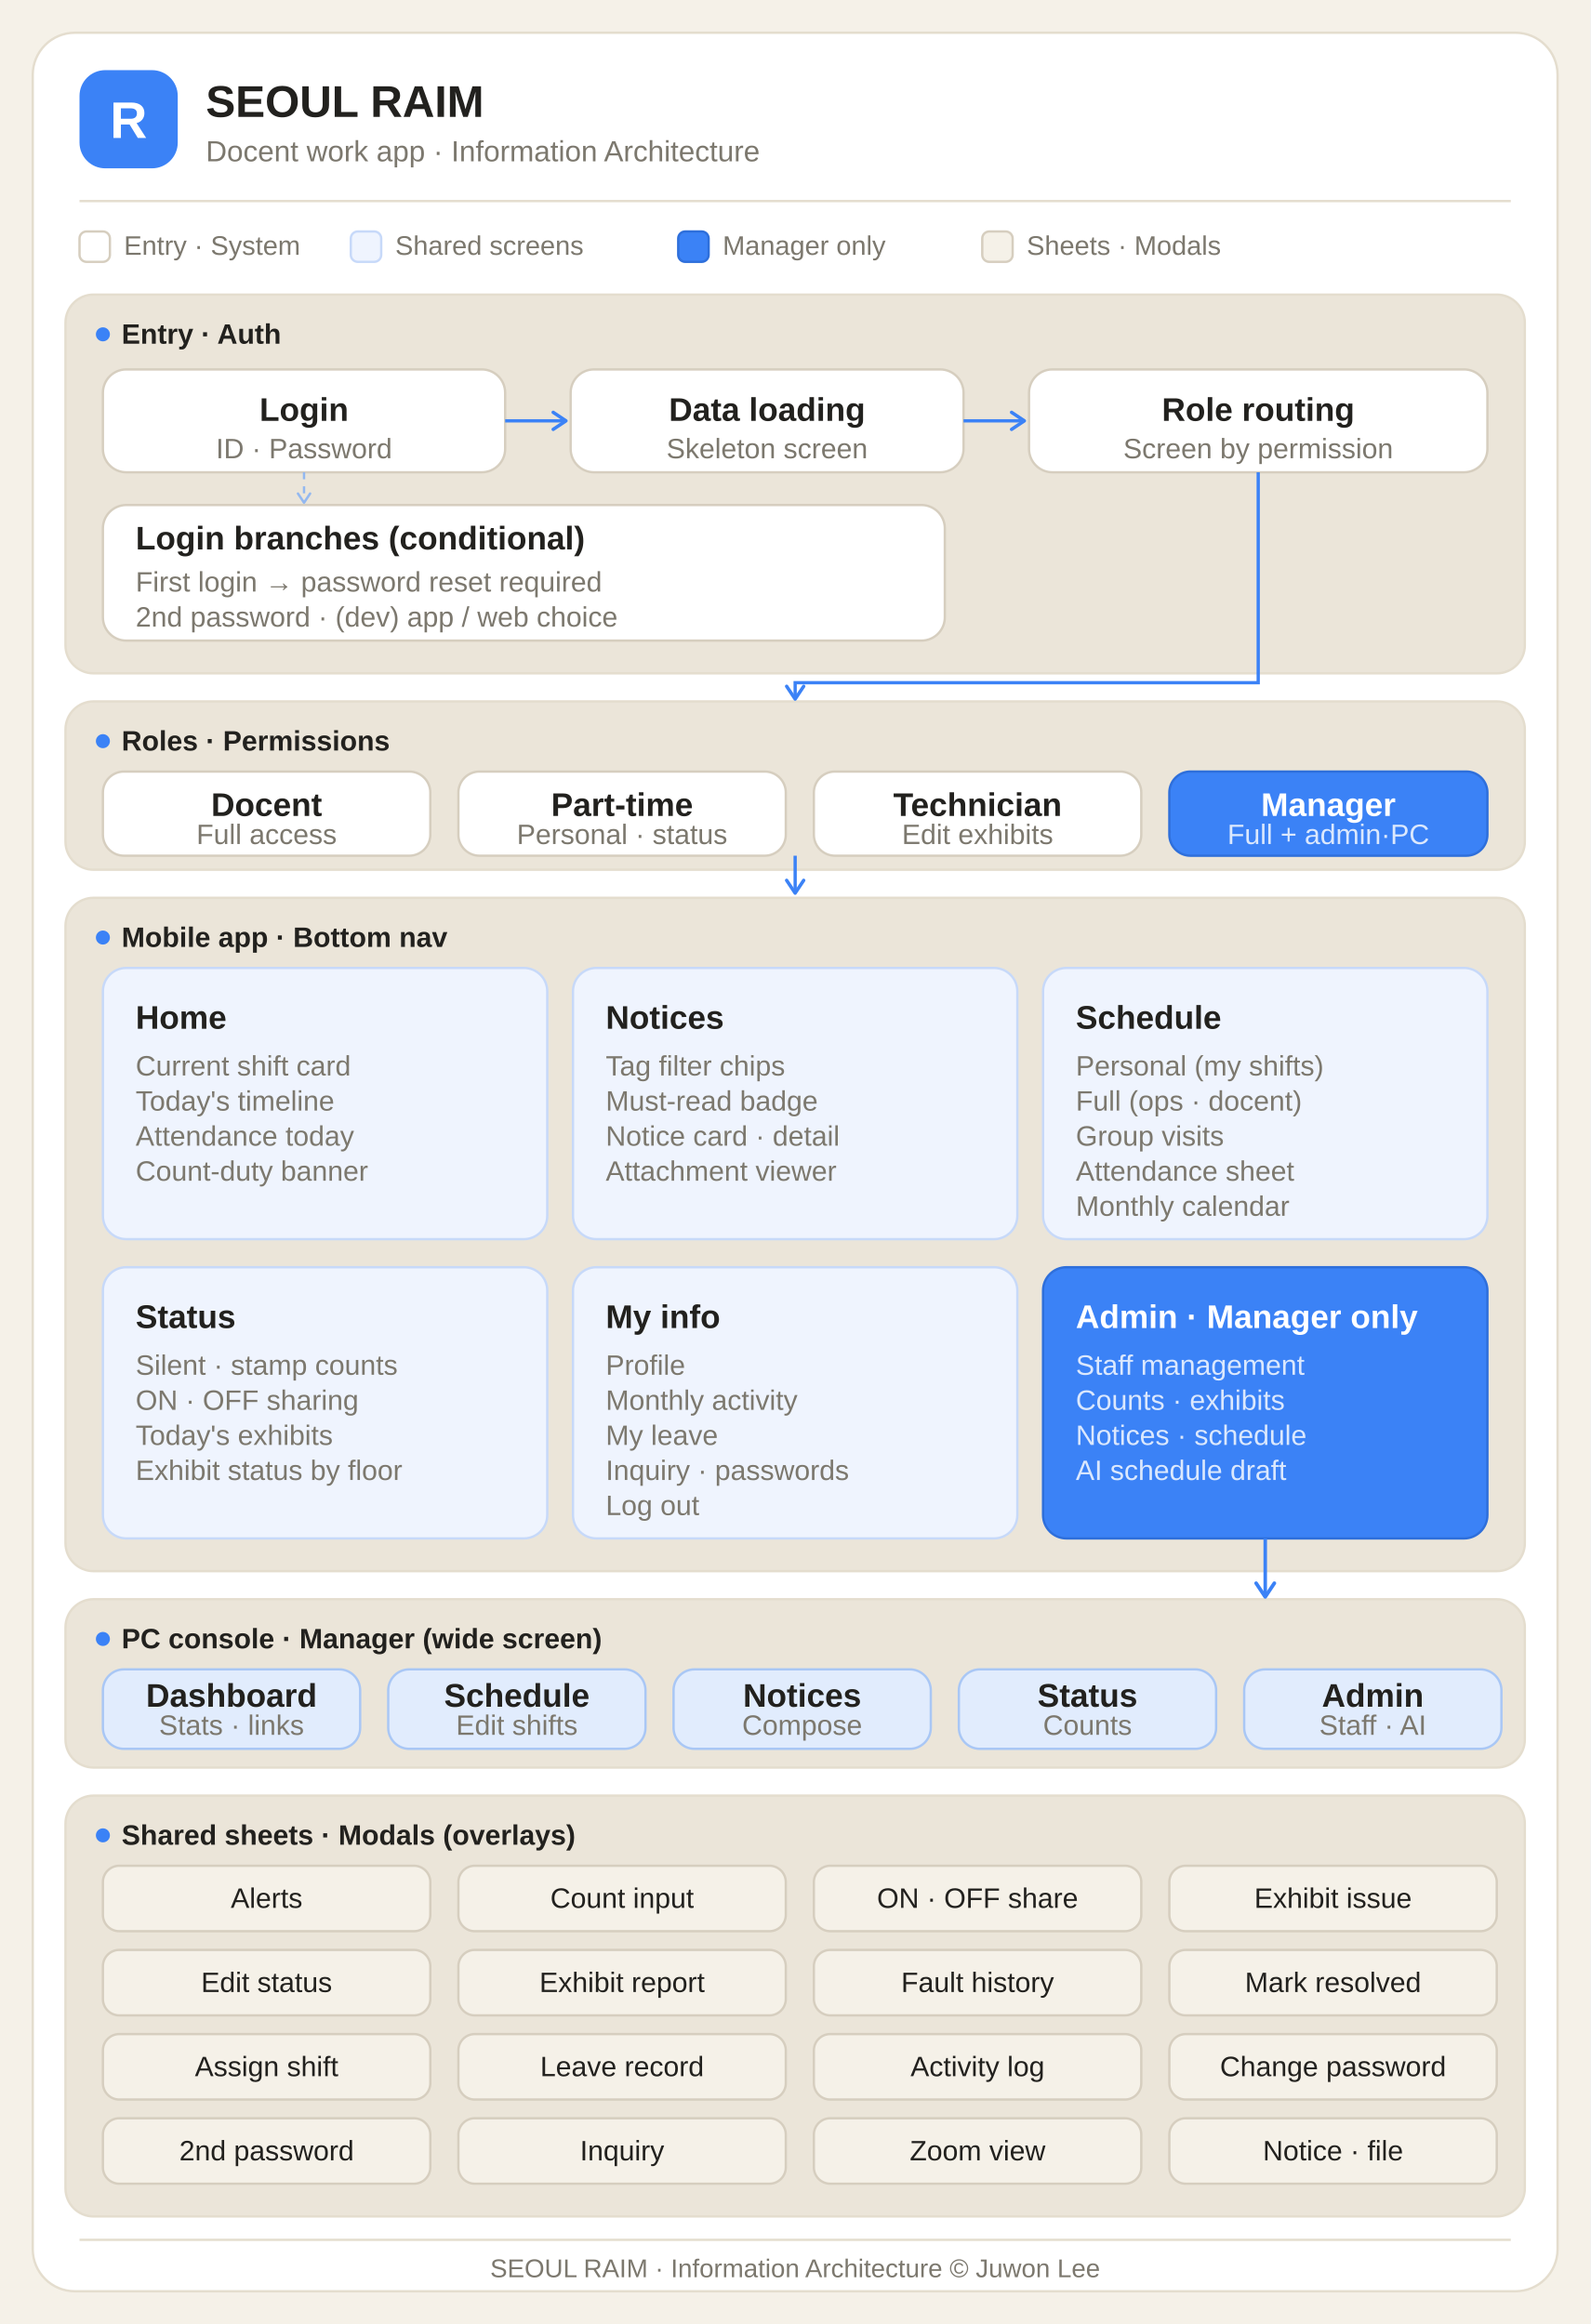
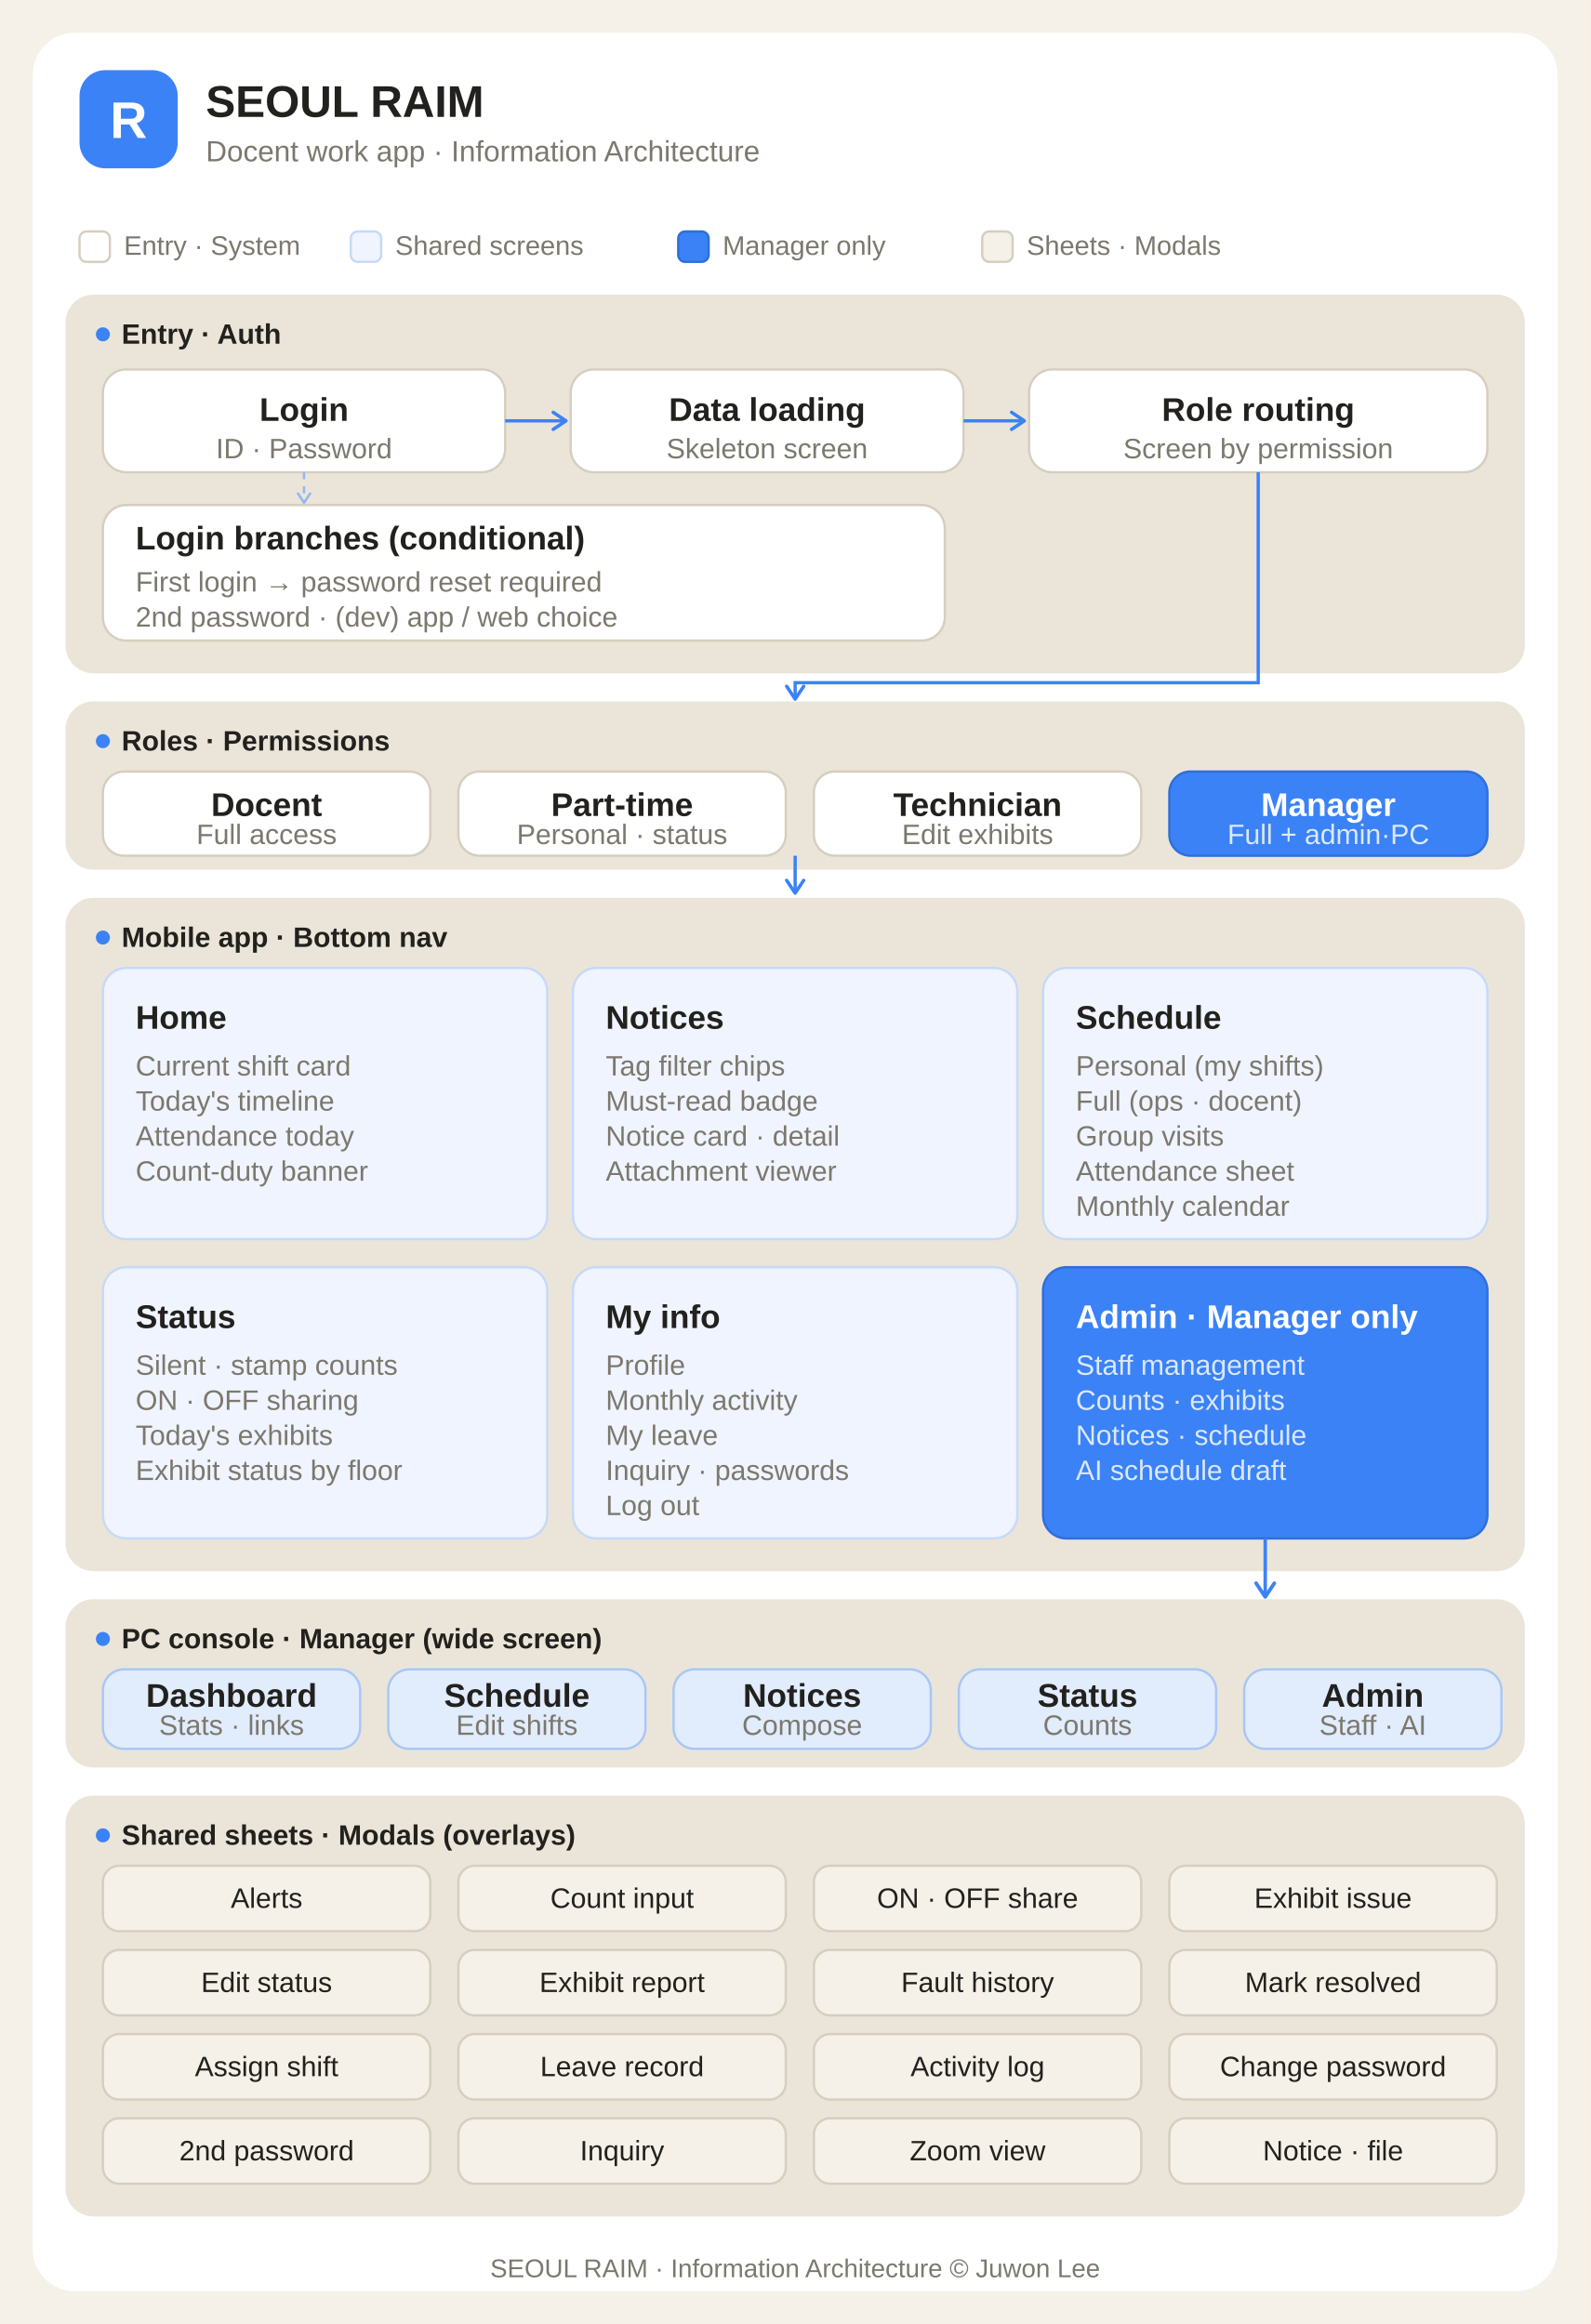
<svg xmlns="http://www.w3.org/2000/svg" width="680" height="994" viewBox="0 0 680 994" role="img">
  <defs>
    <marker id="arwE" viewBox="0 0 10 10" refX="8" refY="5" markerWidth="6.5" markerHeight="6.5" orient="auto-start-reverse">
      <path d="M2 1L8 5L2 9" fill="none" stroke="context-stroke" stroke-width="1.6" stroke-linecap="round" stroke-linejoin="round" />
    </marker>
  </defs>
  <style>
text{font-family:'Pretendard','Apple SD Gothic Neo','Helvetica Neue',Arial,sans-serif}
- .iaBg{fill:#F5F1E8}.iaPoster{fill:#FFFFFF;stroke:#E4DDCE}.iaLogo{fill:#3B82F6}.iaLogoR{fill:#FFFFFF;font-size:22px;font-weight:600}
- .iaTtl{fill:#22211E;font-size:19px;font-weight:600}.iaSub{fill:#7C786E;font-size:12.5px}.iaHdiv{stroke:#E4DDCE}.iaFdiv{stroke:#E4DDCE}
- .iaSec{fill:#EBE5D9;stroke:#E4DDCE}.iaDot{fill:#3B82F6}.iaLab{fill:#22211E;font-size:12px;font-weight:600}.iaLeg{fill:#7C786E;font-size:11.5px}
+ .iaBg{fill:#F5F1E8}.iaPoster{fill:#FFFFFF;stroke:none}.iaLogo{fill:#3B82F6}.iaLogoR{fill:#FFFFFF;font-size:22px;font-weight:600}
+ .iaTtl{fill:#22211E;font-size:19px;font-weight:600}.iaSub{fill:#7C786E;font-size:12.5px}.iaHdiv{stroke:none}.iaFdiv{stroke:none}
+ .iaSec{fill:#EBE5D9;stroke:none}.iaDot{fill:#3B82F6}.iaLab{fill:#22211E;font-size:12px;font-weight:600}.iaLeg{fill:#7C786E;font-size:11.5px}
.iaSw1{fill:#FFFFFF;stroke:#D6CEBF}.iaSw2{fill:#EFF4FE;stroke:#C7D9F9}.iaSw3{fill:#3B82F6;stroke:#2E6FDB}.iaSw4{fill:#F5F1E8;stroke:#D6CEBF}
.iaEbox{fill:#FFFFFF;stroke:#D6CEBF}.iaEt{fill:#22211E;font-size:14px;font-weight:600}.iaEs{fill:#7C786E;font-size:12px}
.iaArw{stroke:#3B82F6;stroke-width:1.4;fill:none}.iaLeader{stroke:#93B8F0;stroke-width:1;stroke-dasharray:3 3;fill:none}.iaMgr{stroke:#3B82F6;stroke-width:1.5;fill:none}
.iaMbox{fill:#3B82F6;stroke:#2E6FDB}.iaMt{fill:#FFFFFF;font-size:14px;font-weight:600}.iaMs{fill:#DBE8FD;font-size:12px}
.iaCcard{fill:#EFF4FE;stroke:#C7D9F9}.iaCt{fill:#22211E;font-size:14px;font-weight:600}.iaCl{fill:#7C786E;font-size:12px}
.iaPcbox{fill:#E1ECFD;stroke:#A9C7F5}.iaPt{fill:#22211E;font-size:14px;font-weight:600}.iaPs{fill:#7C786E;font-size:12px}
.iaChip{fill:#F5F1E8;stroke:#D6CEBF}.iaChx{fill:#22211E;font-size:12px}.iaFoot{fill:#7C786E;font-size:11px}
</style>
  <rect class="iaBg" x="0" y="0" width="680" height="994" />
  <rect class="iaPoster" x="14" y="14" width="652" height="966" rx="18" />
  <rect class="iaLogo" x="34" y="30" width="42" height="42" rx="11" />
  <text class="iaLogoR" x="55" y="59" text-anchor="middle">R</text>
  <text class="iaTtl" x="88" y="50">SEOUL RAIM</text>
  <text class="iaSub" x="88" y="69">Docent work app · Information Architecture</text>
  <line class="iaHdiv" x1="34" y1="86" x2="646" y2="86" />
  <rect class="iaSw1" x="34" y="99" width="13" height="13" rx="3" />
  <text class="iaLeg" x="53" y="109">Entry · System</text>
  <rect class="iaSw2" x="150" y="99" width="13" height="13" rx="3" />
  <text class="iaLeg" x="169" y="109">Shared screens</text>
  <rect class="iaSw3" x="290" y="99" width="13" height="13" rx="3" />
  <text class="iaLeg" x="309" y="109">Manager only</text>
  <rect class="iaSw4" x="420" y="99" width="13" height="13" rx="3" />
  <text class="iaLeg" x="439" y="109">Sheets · Modals</text>
  <rect class="iaSec" x="28" y="126" width="624" height="162" rx="12" />
  <circle class="iaDot" cx="44" cy="143" r="3" />
  <text class="iaLab" x="52" y="147">Entry · Auth</text>
  <rect class="iaEbox" x="44" y="158" width="172" height="44" rx="10" />
  <text class="iaEt" x="130" y="180" text-anchor="middle">Login</text>
  <text class="iaEs" x="130" y="196" text-anchor="middle">ID · Password</text>
  <rect class="iaEbox" x="244" y="158" width="168" height="44" rx="10" />
  <text class="iaEt" x="328" y="180" text-anchor="middle">Data loading</text>
  <text class="iaEs" x="328" y="196" text-anchor="middle">Skeleton screen</text>
  <rect class="iaEbox" x="440" y="158" width="196" height="44" rx="10" />
  <text class="iaEt" x="538" y="180" text-anchor="middle">Role routing</text>
  <text class="iaEs" x="538" y="196" text-anchor="middle">Screen by permission</text>
  <line class="iaArw" x1="216" y1="180" x2="242" y2="180" marker-end="url(#arwE)" />
  <line class="iaArw" x1="412" y1="180" x2="438" y2="180" marker-end="url(#arwE)" />
  <rect class="iaEbox" x="44" y="216" width="360" height="58" rx="10" />
  <text class="iaEt" x="58" y="235">Login branches (conditional)</text>
  <text class="iaEs" x="58" y="253">First login → password reset required</text>
  <text class="iaEs" x="58" y="268">2nd password · (dev) app / web choice</text>
  <line class="iaLeader" x1="130" y1="202" x2="130" y2="215" marker-end="url(#arwE)" />
  <rect class="iaSec" x="28" y="300" width="624" height="72" rx="12" />
  <circle class="iaDot" cx="44" cy="317" r="3" />
  <text class="iaLab" x="52" y="321">Roles · Permissions</text>
  <rect class="iaEbox" x="44" y="330" width="140" height="36" rx="9" />
  <text class="iaEt" x="114" y="349" text-anchor="middle">Docent</text>
  <text class="iaEs" x="114" y="361" text-anchor="middle">Full access</text>
  <rect class="iaEbox" x="196" y="330" width="140" height="36" rx="9" />
  <text class="iaEt" x="266" y="349" text-anchor="middle">Part-time</text>
  <text class="iaEs" x="266" y="361" text-anchor="middle">Personal · status</text>
  <rect class="iaEbox" x="348" y="330" width="140" height="36" rx="9" />
  <text class="iaEt" x="418" y="349" text-anchor="middle">Technician</text>
  <text class="iaEs" x="418" y="361" text-anchor="middle">Edit exhibits</text>
  <rect class="iaMbox" x="500" y="330" width="136" height="36" rx="9" />
  <text class="iaMt" x="568" y="349" text-anchor="middle">Manager</text>
  <text class="iaMs" x="568" y="361" text-anchor="middle">Full + admin·PC</text>
  <path class="iaArw" d="M538 202 V292 H340 V299" marker-end="url(#arwE)" />
  <rect class="iaSec" x="28" y="384" width="624" height="288" rx="12" />
  <circle class="iaDot" cx="44" cy="401" r="3" />
  <text class="iaLab" x="52" y="405">Mobile app · Bottom nav</text>
  <line class="iaArw" x1="340" y1="366" x2="340" y2="382" marker-end="url(#arwE)" />
  <rect class="iaCcard" x="44" y="414" width="190" height="116" rx="10" />
  <text class="iaCt" x="58" y="440">Home</text>
  <text class="iaCl" x="58" y="460">Current shift card</text>
  <text class="iaCl" x="58" y="475">Today's timeline</text>
  <text class="iaCl" x="58" y="490">Attendance today</text>
  <text class="iaCl" x="58" y="505">Count-duty banner</text>
  <rect class="iaCcard" x="245" y="414" width="190" height="116" rx="10" />
  <text class="iaCt" x="259" y="440">Notices</text>
  <text class="iaCl" x="259" y="460">Tag filter chips</text>
  <text class="iaCl" x="259" y="475">Must-read badge</text>
  <text class="iaCl" x="259" y="490">Notice card · detail</text>
  <text class="iaCl" x="259" y="505">Attachment viewer</text>
  <rect class="iaCcard" x="446" y="414" width="190" height="116" rx="10" />
  <text class="iaCt" x="460" y="440">Schedule</text>
  <text class="iaCl" x="460" y="460">Personal (my shifts)</text>
  <text class="iaCl" x="460" y="475">Full (ops · docent)</text>
  <text class="iaCl" x="460" y="490">Group visits</text>
  <text class="iaCl" x="460" y="505">Attendance sheet</text>
  <text class="iaCl" x="460" y="520">Monthly calendar</text>
  <rect class="iaCcard" x="44" y="542" width="190" height="116" rx="10" />
  <text class="iaCt" x="58" y="568">Status</text>
  <text class="iaCl" x="58" y="588">Silent · stamp counts</text>
  <text class="iaCl" x="58" y="603">ON · OFF sharing</text>
  <text class="iaCl" x="58" y="618">Today's exhibits</text>
  <text class="iaCl" x="58" y="633">Exhibit status by floor</text>
  <rect class="iaCcard" x="245" y="542" width="190" height="116" rx="10" />
  <text class="iaCt" x="259" y="568">My info</text>
  <text class="iaCl" x="259" y="588">Profile</text>
  <text class="iaCl" x="259" y="603">Monthly activity</text>
  <text class="iaCl" x="259" y="618">My leave</text>
  <text class="iaCl" x="259" y="633">Inquiry · passwords</text>
  <text class="iaCl" x="259" y="648">Log out</text>
  <rect class="iaMbox" x="446" y="542" width="190" height="116" rx="10" />
  <text class="iaMt" x="460" y="568">Admin · Manager only</text>
  <text class="iaMs" x="460" y="588">Staff management</text>
  <text class="iaMs" x="460" y="603">Counts · exhibits</text>
  <text class="iaMs" x="460" y="618">Notices · schedule</text>
  <text class="iaMs" x="460" y="633">AI schedule draft</text>
  <rect class="iaSec" x="28" y="684" width="624" height="72" rx="12" />
  <circle class="iaDot" cx="44" cy="701" r="3" />
  <text class="iaLab" x="52" y="705">PC console · Manager (wide screen)</text>
  <path class="iaMgr" d="M541 658 V683" marker-end="url(#arwE)" />
  <rect class="iaPcbox" x="44" y="714" width="110" height="34" rx="9" />
  <text class="iaPt" x="99" y="730" text-anchor="middle">Dashboard</text>
  <text class="iaPs" x="99" y="742" text-anchor="middle">Stats · links</text>
  <rect class="iaPcbox" x="166" y="714" width="110" height="34" rx="9" />
  <text class="iaPt" x="221" y="730" text-anchor="middle">Schedule</text>
  <text class="iaPs" x="221" y="742" text-anchor="middle">Edit shifts</text>
  <rect class="iaPcbox" x="288" y="714" width="110" height="34" rx="9" />
  <text class="iaPt" x="343" y="730" text-anchor="middle">Notices</text>
  <text class="iaPs" x="343" y="742" text-anchor="middle">Compose</text>
  <rect class="iaPcbox" x="410" y="714" width="110" height="34" rx="9" />
  <text class="iaPt" x="465" y="730" text-anchor="middle">Status</text>
  <text class="iaPs" x="465" y="742" text-anchor="middle">Counts</text>
  <rect class="iaPcbox" x="532" y="714" width="110" height="34" rx="9" />
  <text class="iaPt" x="587" y="730" text-anchor="middle">Admin</text>
  <text class="iaPs" x="587" y="742" text-anchor="middle">Staff · AI</text>
  <rect class="iaSec" x="28" y="768" width="624" height="180" rx="12" />
  <circle class="iaDot" cx="44" cy="785" r="3" />
  <text class="iaLab" x="52" y="789">Shared sheets · Modals (overlays)</text>
  <rect class="iaChip" x="44" y="798" width="140" height="28" rx="7" />
  <text class="iaChx" x="114" y="816" text-anchor="middle">Alerts</text>
  <rect class="iaChip" x="196" y="798" width="140" height="28" rx="7" />
  <text class="iaChx" x="266" y="816" text-anchor="middle">Count input</text>
  <rect class="iaChip" x="348" y="798" width="140" height="28" rx="7" />
  <text class="iaChx" x="418" y="816" text-anchor="middle">ON · OFF share</text>
  <rect class="iaChip" x="500" y="798" width="140" height="28" rx="7" />
  <text class="iaChx" x="570" y="816" text-anchor="middle">Exhibit issue</text>
  <rect class="iaChip" x="44" y="834" width="140" height="28" rx="7" />
  <text class="iaChx" x="114" y="852" text-anchor="middle">Edit status</text>
  <rect class="iaChip" x="196" y="834" width="140" height="28" rx="7" />
  <text class="iaChx" x="266" y="852" text-anchor="middle">Exhibit report</text>
  <rect class="iaChip" x="348" y="834" width="140" height="28" rx="7" />
  <text class="iaChx" x="418" y="852" text-anchor="middle">Fault history</text>
  <rect class="iaChip" x="500" y="834" width="140" height="28" rx="7" />
  <text class="iaChx" x="570" y="852" text-anchor="middle">Mark resolved</text>
  <rect class="iaChip" x="44" y="870" width="140" height="28" rx="7" />
  <text class="iaChx" x="114" y="888" text-anchor="middle">Assign shift</text>
  <rect class="iaChip" x="196" y="870" width="140" height="28" rx="7" />
  <text class="iaChx" x="266" y="888" text-anchor="middle">Leave record</text>
  <rect class="iaChip" x="348" y="870" width="140" height="28" rx="7" />
  <text class="iaChx" x="418" y="888" text-anchor="middle">Activity log</text>
  <rect class="iaChip" x="500" y="870" width="140" height="28" rx="7" />
  <text class="iaChx" x="570" y="888" text-anchor="middle">Change password</text>
  <rect class="iaChip" x="44" y="906" width="140" height="28" rx="7" />
  <text class="iaChx" x="114" y="924" text-anchor="middle">2nd password</text>
  <rect class="iaChip" x="196" y="906" width="140" height="28" rx="7" />
  <text class="iaChx" x="266" y="924" text-anchor="middle">Inquiry</text>
  <rect class="iaChip" x="348" y="906" width="140" height="28" rx="7" />
  <text class="iaChx" x="418" y="924" text-anchor="middle">Zoom view</text>
  <rect class="iaChip" x="500" y="906" width="140" height="28" rx="7" />
  <text class="iaChx" x="570" y="924" text-anchor="middle">Notice · file</text>
  <line class="iaFdiv" x1="34" y1="958" x2="646" y2="958" />
  <text class="iaFoot" x="340" y="974" text-anchor="middle">SEOUL RAIM · Information Architecture © Juwon Lee</text>
</svg>
